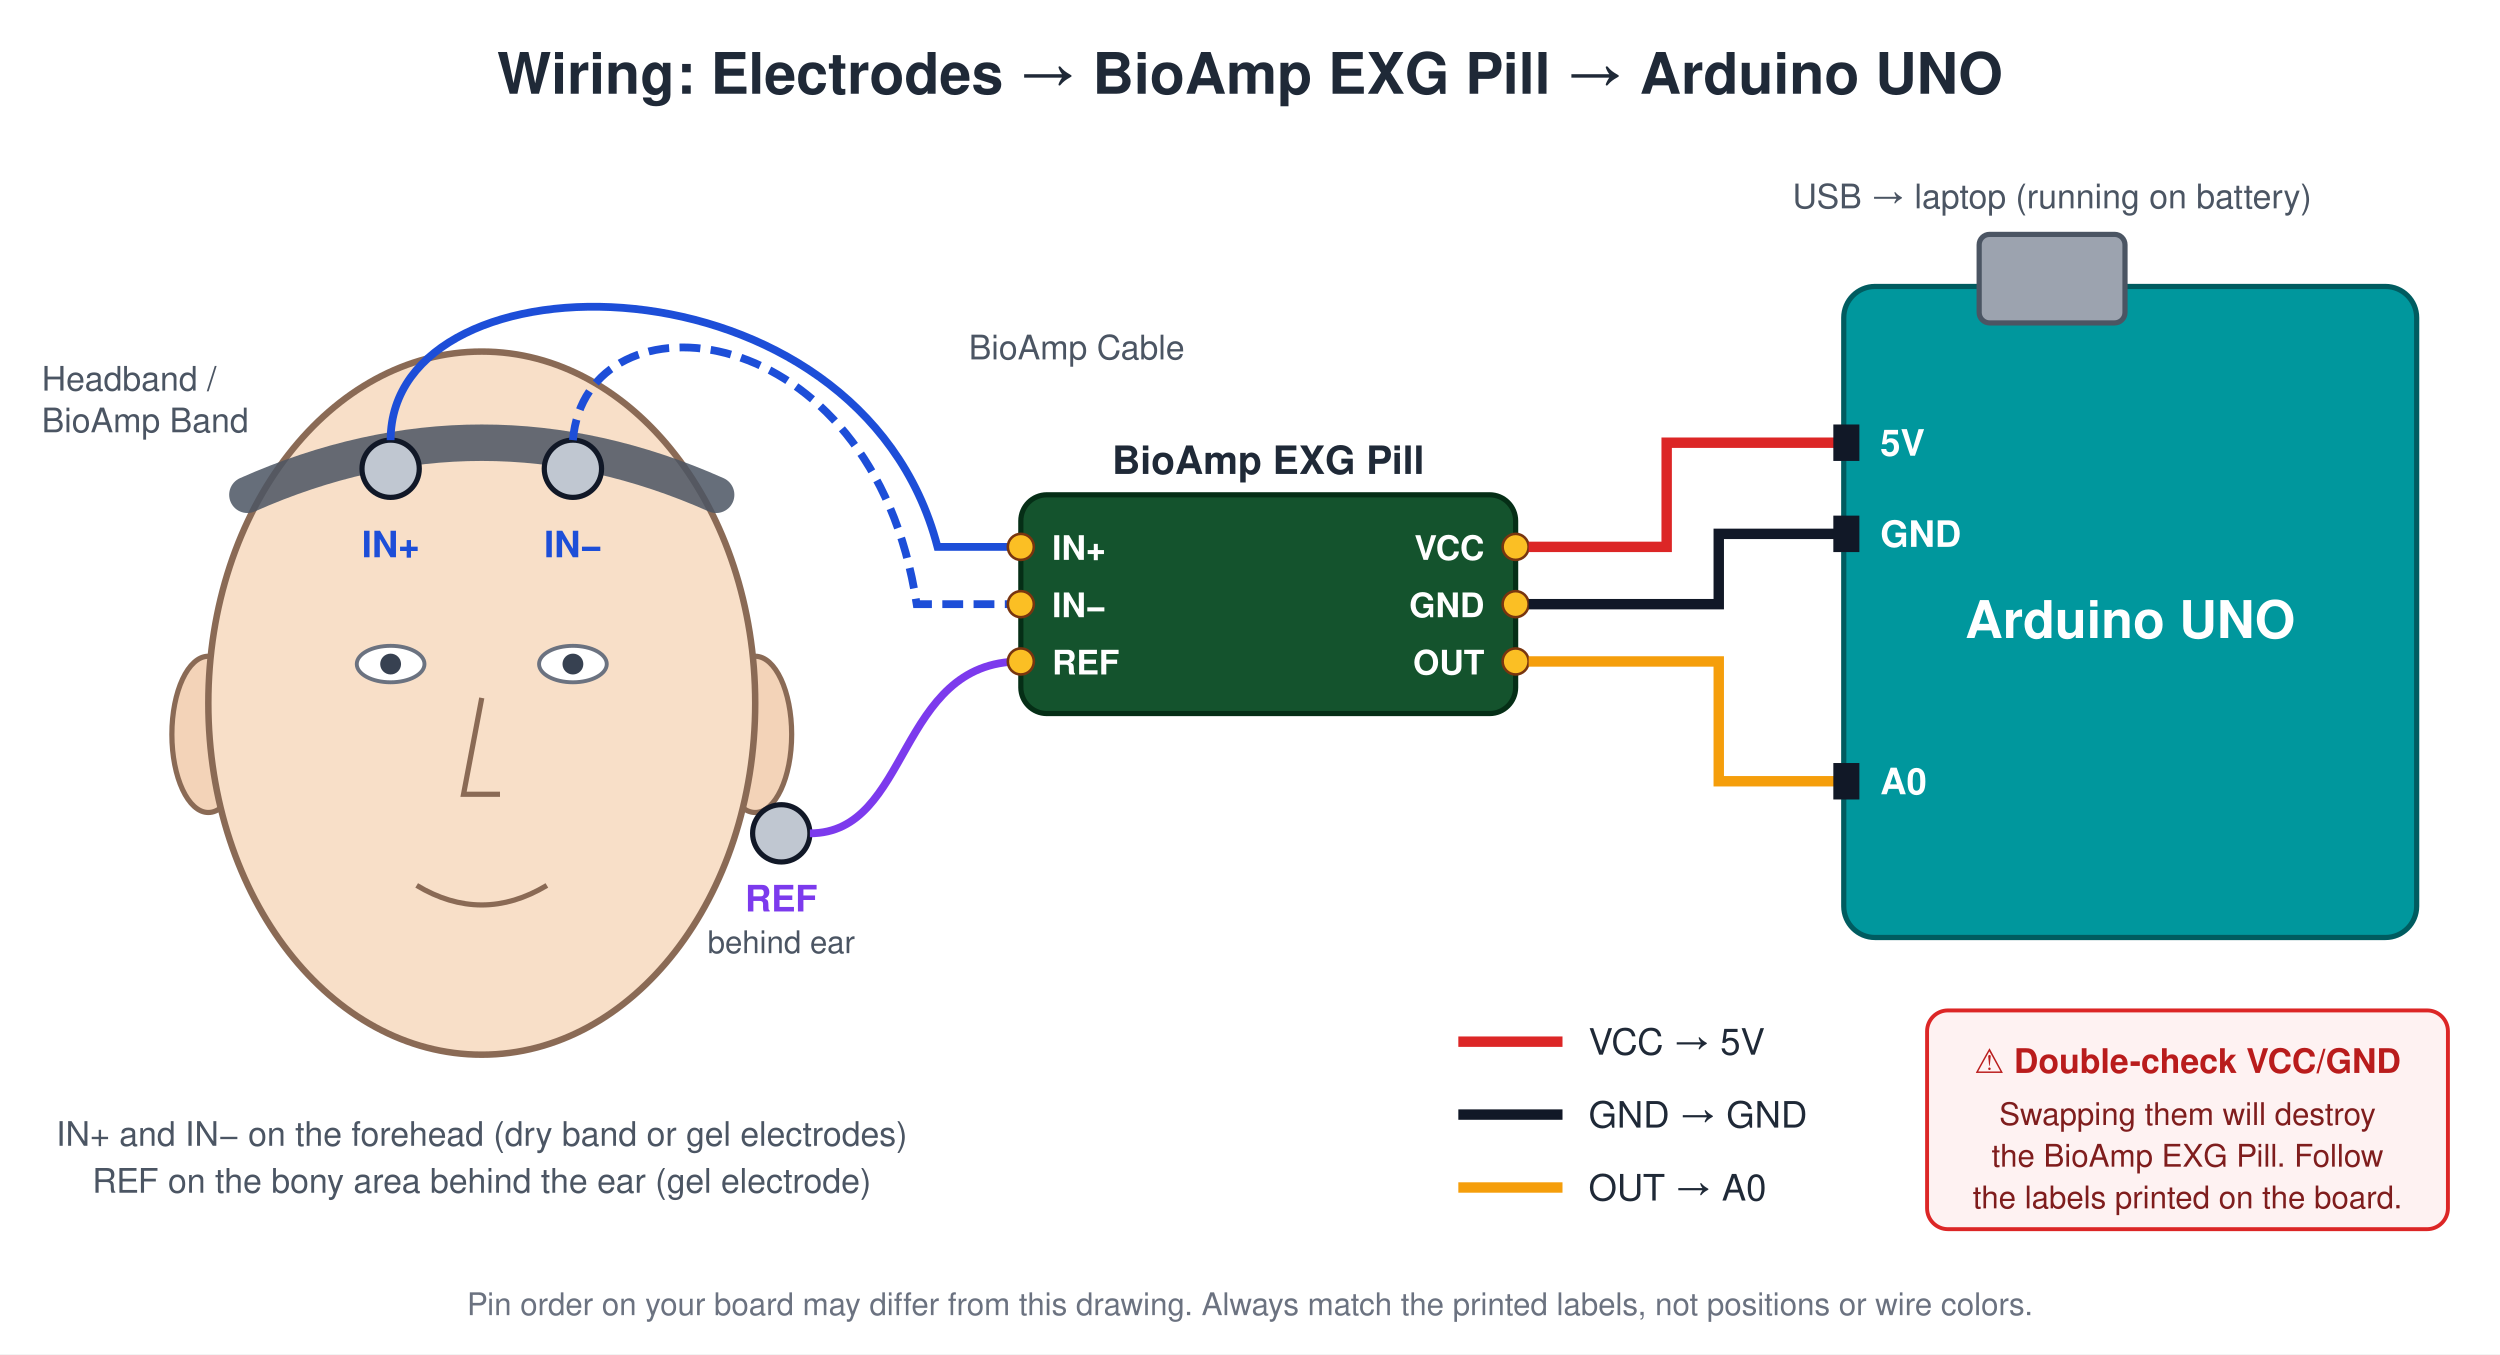
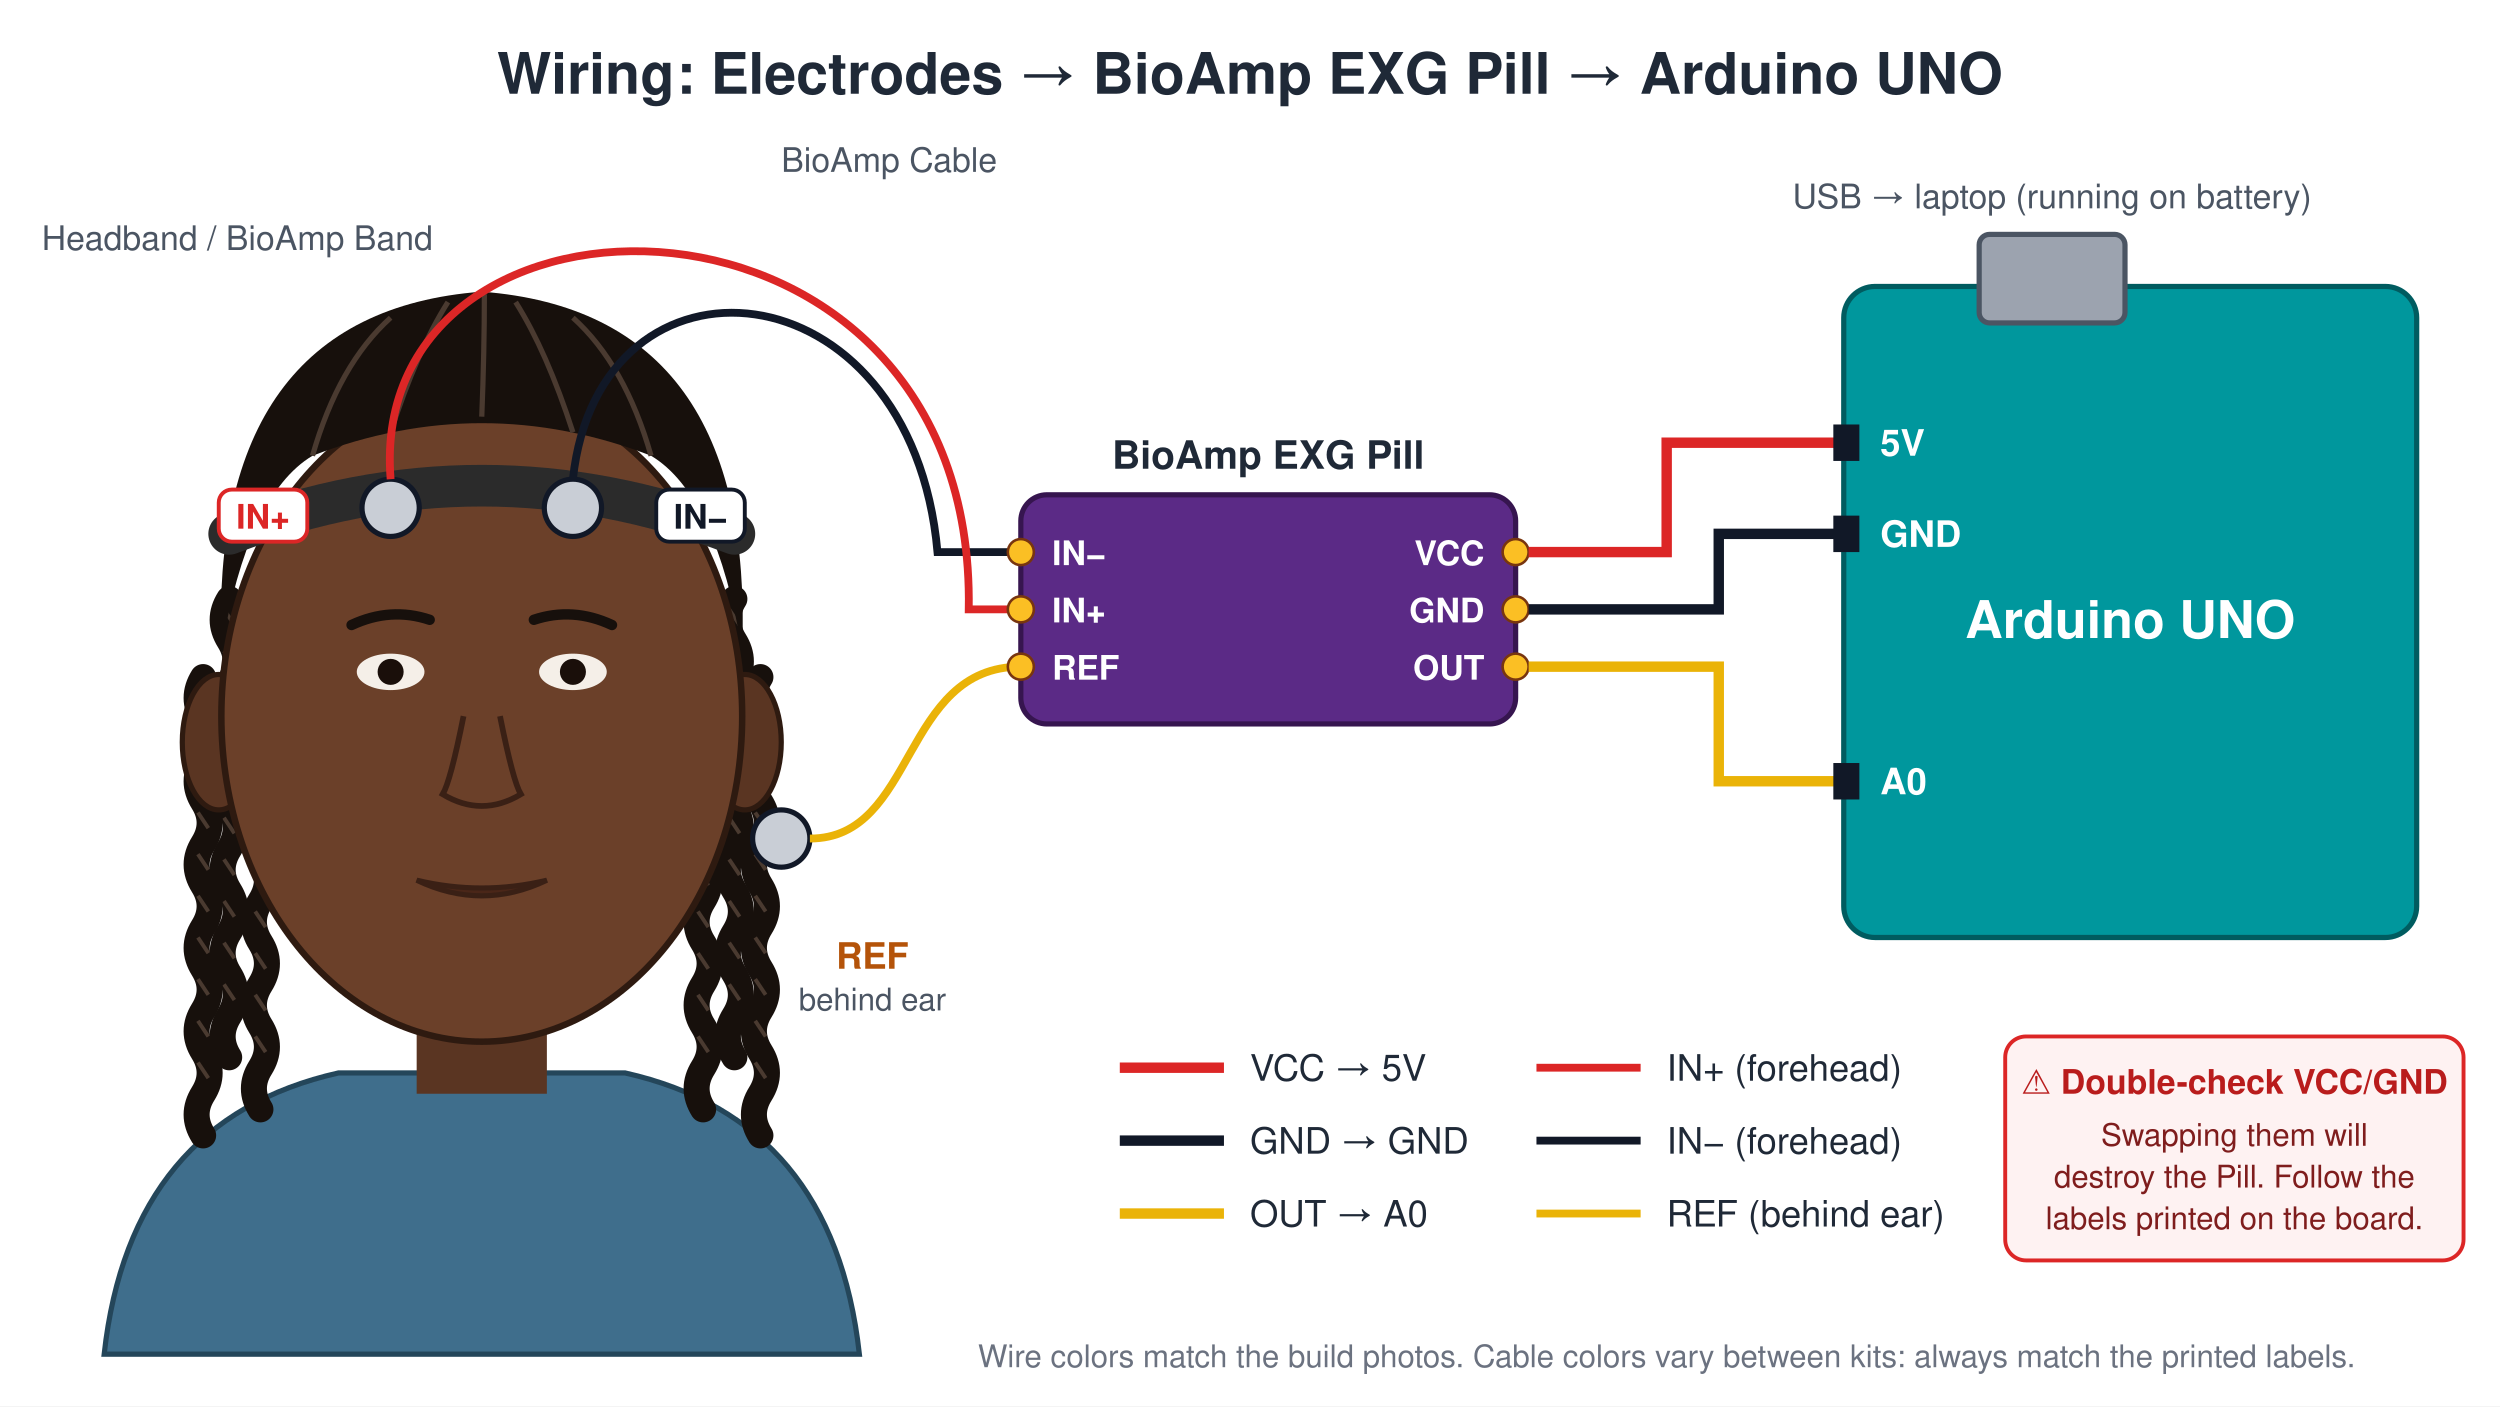
- <svg xmlns="http://www.w3.org/2000/svg" viewBox="0 0 960 520" width="960" height="520" font-family="Helvetica, Arial, sans-serif">
-   <rect width="960" height="520" fill="#ffffff" />
+ <svg xmlns="http://www.w3.org/2000/svg" viewBox="0 0 960 540" width="960" height="540" font-family="Helvetica, Arial, sans-serif">
+   <rect width="960" height="540" fill="#ffffff" />
  <text x="480" y="36" text-anchor="middle" font-size="22" font-weight="bold" fill="#1f2937">Wiring: Electrodes → BioAmp EXG Pill → Arduino UNO</text>
-   <ellipse cx="80" cy="282" rx="14" ry="30" fill="#f3d3b8" stroke="#8a6a55" stroke-width="2" />
-   <ellipse cx="290" cy="282" rx="14" ry="30" fill="#f3d3b8" stroke="#8a6a55" stroke-width="2" />
-   <ellipse cx="185" cy="270" rx="105" ry="135" fill="#f8dfc8" stroke="#8a6a55" stroke-width="2.5" />
-   <path d="M95 190 Q185 150 275 190" fill="none" stroke="#4b5563" stroke-width="14" stroke-linecap="round" opacity="0.85" />
-   <text x="16" y="150" font-size="13" fill="#4b5563">Headband /</text>
-   <text x="16" y="166" font-size="13" fill="#4b5563">BioAmp Band</text>
-   <ellipse cx="150" cy="255" rx="13" ry="7" fill="#fff" stroke="#6b7280" stroke-width="1.5" />
-   <ellipse cx="220" cy="255" rx="13" ry="7" fill="#fff" stroke="#6b7280" stroke-width="1.5" />
-   <circle cx="150" cy="255" r="4" fill="#374151" />
-   <circle cx="220" cy="255" r="4" fill="#374151" />
-   <path d="M185 268 L178 305 L192 305" fill="none" stroke="#8a6a55" stroke-width="2" />
-   <path d="M160 340 Q185 355 210 340" fill="none" stroke="#8a6a55" stroke-width="2" />
-   <circle cx="150" cy="180" r="11" fill="#c0c7d1" stroke="#111827" stroke-width="2" />
-   <circle cx="220" cy="180" r="11" fill="#c0c7d1" stroke="#111827" stroke-width="2" />
-   <circle cx="300" cy="320" r="11" fill="#c0c7d1" stroke="#111827" stroke-width="2" />
-   <text x="150" y="214" text-anchor="middle" font-size="14" font-weight="bold" fill="#1d4ed8">IN+</text>
-   <text x="220" y="214" text-anchor="middle" font-size="14" font-weight="bold" fill="#1d4ed8">IN−</text>
-   <text x="300" y="350" text-anchor="middle" font-size="14" font-weight="bold" fill="#7c3aed">REF</text>
-   <text x="300" y="366" text-anchor="middle" font-size="12" fill="#4b5563">behind ear</text>
-   <text x="185" y="440" text-anchor="middle" font-size="13" fill="#4b5563">IN+ and IN− on the forehead (dry band or gel electrodes)</text>
-   <text x="185" y="458" text-anchor="middle" font-size="13" fill="#4b5563">REF on the bony area behind the ear (gel electrode)</text>
-   <path d="M150 169 C150 95 330 95 360 210 L392 210" fill="none" stroke="#1d4ed8" stroke-width="3" />
-   <path d="M220 169 C225 110 335 120 352 232 L392 232" fill="none" stroke="#1d4ed8" stroke-width="3" stroke-dasharray="8 4" />
-   <path d="M311 320 C350 320 344 254 392 254" fill="none" stroke="#7c3aed" stroke-width="3" />
-   <text x="372" y="138" font-size="13" fill="#4b5563">BioAmp Cable</text>
-   <rect x="392" y="190" width="190" height="84" rx="10" fill="#14532d" stroke="#052e16" stroke-width="2" />
-   <text x="487" y="182" text-anchor="middle" font-size="15" font-weight="bold" fill="#1f2937">BioAmp EXG Pill</text>
+   <defs>
+     <g id="braid">
+       <path d="M0 0 q-5 8 0 16 q5 8 0 16 q-5 8 0 16 q5 8 0 16 q-5 8 0 16 q5 8 0 16 q-5 8 0 16 q5 8 0 16 q-5 8 0 16 q5 8 0 16 q-5 8 0 16" fill="none" stroke="#17100c" stroke-width="10" stroke-linecap="round" />
+       <path d="M-2 4 l4 6 M-2 20 l4 6 M-2 36 l4 6 M-2 52 l4 6 M-2 68 l4 6 M-2 84 l4 6 M-2 100 l4 6 M-2 116 l4 6 M-2 132 l4 6 M-2 148 l4 6" stroke="#4a3a30" stroke-width="1.5" />
+     </g>
+   </defs>
+   <path d="M40 520 Q50 430 130 412 L240 412 Q320 430 330 520 Z" fill="#3f6e8c" stroke="#24465a" stroke-width="2" />
+   <rect x="160" y="370" width="50" height="50" fill="#5a3522" />
+   <g>
+     <use href="#braid" x="88" y="230" />
+     <use href="#braid" x="100" y="250" />
+     <use href="#braid" x="78" y="260" />
+     <use href="#braid" x="282" y="230" />
+     <use href="#braid" x="270" y="250" />
+     <use href="#braid" x="292" y="260" />
+   </g>
+   <ellipse cx="84" cy="285" rx="14" ry="26" fill="#5a3522" stroke="#2e1a10" stroke-width="2" />
+   <ellipse cx="286" cy="285" rx="14" ry="26" fill="#5a3522" stroke="#2e1a10" stroke-width="2" />
+   <ellipse cx="185" cy="275" rx="100" ry="125" fill="#6b4029" stroke="#2e1a10" stroke-width="2.5" />
+   <path d="M85 250 Q80 120 185 112 Q290 120 285 250 Q275 190 250 175 Q185 150 120 175 Q95 190 85 250 Z" fill="#17100c" />
+   <g stroke="#4a3a30" stroke-width="2" fill="none">
+     <path d="M120 175 Q130 140 150 122" />
+     <path d="M150 166 Q160 135 172 116" />
+     <path d="M185 160 Q186 135 186 113" />
+     <path d="M220 166 Q210 135 198 116" />
+     <path d="M250 175 Q240 140 220 122" />
+   </g>
+   <path d="M88 205 Q185 168 282 205" fill="none" stroke="#2b2b2b" stroke-width="16" stroke-linecap="round" />
+   <path d="M135 240 Q150 233 165 238" stroke="#17100c" stroke-width="4" fill="none" stroke-linecap="round" />
+   <path d="M205 238 Q220 233 235 240" stroke="#17100c" stroke-width="4" fill="none" stroke-linecap="round" />
+   <ellipse cx="150" cy="258" rx="13" ry="7" fill="#f5efe8" />
+   <ellipse cx="220" cy="258" rx="13" ry="7" fill="#f5efe8" />
+   <circle cx="150" cy="258" r="5" fill="#1a0f0a" />
+   <circle cx="220" cy="258" r="5" fill="#1a0f0a" />
+   <path d="M178 275 Q173 300 170 305 Q185 314 200 305 Q197 300 192 275" fill="none" stroke="#3a2015" stroke-width="2.2" />
+   <path d="M160 338 Q185 350 210 338 Q185 344 160 338 Z" fill="#4a2618" stroke="#3a2015" stroke-width="2" />
+   <circle cx="150" cy="195" r="11" fill="#c9ced6" stroke="#111827" stroke-width="2" />
+   <circle cx="220" cy="195" r="11" fill="#c9ced6" stroke="#111827" stroke-width="2" />
+   <circle cx="300" cy="322" r="11" fill="#c9ced6" stroke="#111827" stroke-width="2" />
+   <rect x="112" y="226" width="34" height="20" rx="5" fill="#ffffff" stroke="#dc2626" stroke-width="1.5" transform="translate(-28 -38)" />
+   <text x="101" y="203" text-anchor="middle" font-size="13" font-weight="bold" fill="#dc2626">IN+</text>
+   <rect x="252" y="188" width="34" height="20" rx="5" fill="#ffffff" stroke="#111827" stroke-width="1.5" />
+   <text x="269" y="203" text-anchor="middle" font-size="13" font-weight="bold" fill="#111827">IN−</text>
+   <text x="335" y="372" text-anchor="middle" font-size="14" font-weight="bold" fill="#b45309">REF</text>
+   <text x="335" y="388" text-anchor="middle" font-size="12" fill="#4b5563">behind ear</text>
+   <text x="16" y="96" font-size="13" fill="#4b5563">Headband / BioAmp Band</text>
+   <path d="M220 184 C230 90 350 100 360 212 L392 212" fill="none" stroke="#111827" stroke-width="3" />
+   <path d="M150 184 C140 60 375 60 372 234 L392 234" fill="none" stroke="#dc2626" stroke-width="3" />
+   <path d="M311 322 C352 322 346 256 392 256" fill="none" stroke="#eab308" stroke-width="3" />
+   <text x="300" y="66" font-size="13" fill="#4b5563">BioAmp Cable</text>
+   <rect x="392" y="190" width="190" height="88" rx="10" fill="#5b2a86" stroke="#36154f" stroke-width="2" />
+   <text x="487" y="180" text-anchor="middle" font-size="15" font-weight="bold" fill="#1f2937">BioAmp EXG Pill</text>
  <g font-size="13" font-weight="bold" fill="#ffffff">
-     <text x="404" y="215">IN+</text>
-     <text x="404" y="237">IN−</text>
-     <text x="404" y="259">REF</text>
-     <text x="570" y="215" text-anchor="end">VCC</text>
-     <text x="570" y="237" text-anchor="end">GND</text>
-     <text x="570" y="259" text-anchor="end">OUT</text>
+     <text x="404" y="217">IN−</text>
+     <text x="404" y="239">IN+</text>
+     <text x="404" y="261">REF</text>
+     <text x="570" y="217" text-anchor="end">VCC</text>
+     <text x="570" y="239" text-anchor="end">GND</text>
+     <text x="570" y="261" text-anchor="end">OUT</text>
  </g>
  <g fill="#fbbf24" stroke="#78350f" stroke-width="1">
-     <circle cx="392" cy="210" r="5" />
-     <circle cx="392" cy="232" r="5" />
-     <circle cx="392" cy="254" r="5" />
-     <circle cx="582" cy="210" r="5" />
-     <circle cx="582" cy="232" r="5" />
-     <circle cx="582" cy="254" r="5" />
+     <circle cx="392" cy="212" r="5" />
+     <circle cx="392" cy="234" r="5" />
+     <circle cx="392" cy="256" r="5" />
+     <circle cx="582" cy="212" r="5" />
+     <circle cx="582" cy="234" r="5" />
+     <circle cx="582" cy="256" r="5" />
  </g>
-   <path d="M587 210 L640 210 L640 170 L708 170" fill="none" stroke="#dc2626" stroke-width="4" />
-   <path d="M587 232 L660 232 L660 205 L708 205" fill="none" stroke="#111827" stroke-width="4" />
-   <path d="M587 254 L660 254 L660 300 L708 300" fill="none" stroke="#f59e0b" stroke-width="4" />
+   <path d="M587 212 L640 212 L640 170 L708 170" fill="none" stroke="#dc2626" stroke-width="4" />
+   <path d="M587 234 L660 234 L660 205 L708 205" fill="none" stroke="#111827" stroke-width="4" />
+   <path d="M587 256 L660 256 L660 300 L708 300" fill="none" stroke="#eab308" stroke-width="4" />
  <rect x="708" y="110" width="220" height="250" rx="12" fill="#00979d" stroke="#005c60" stroke-width="2" />
  <rect x="760" y="90" width="56" height="34" rx="4" fill="#9ca3af" stroke="#4b5563" stroke-width="2" />
  <text x="818" y="245" text-anchor="middle" font-size="20" font-weight="bold" fill="#ffffff">Arduino UNO</text>
  <g fill="#111827">
    <rect x="704" y="163" width="10" height="14" />
    <rect x="704" y="198" width="10" height="14" />
    <rect x="704" y="293" width="10" height="14" />
  </g>
  <g font-size="14" font-weight="bold" fill="#ffffff">
    <text x="722" y="175">5V</text>
    <text x="722" y="210">GND</text>
    <text x="722" y="305">A0</text>
  </g>
  <text x="788" y="80" text-anchor="middle" font-size="13" fill="#4b5563">USB → laptop (running on battery)</text>
  <g font-size="14" fill="#1f2937">
-     <line x1="560" y1="400" x2="600" y2="400" stroke="#dc2626" stroke-width="4" />
-     <text x="610" y="405">VCC → 5V</text>
-     <line x1="560" y1="428" x2="600" y2="428" stroke="#111827" stroke-width="4" />
-     <text x="610" y="433">GND → GND</text>
-     <line x1="560" y1="456" x2="600" y2="456" stroke="#f59e0b" stroke-width="4" />
-     <text x="610" y="461">OUT → A0</text>
+     <line x1="430" y1="410" x2="470" y2="410" stroke="#dc2626" stroke-width="4" />
+     <text x="480" y="415">VCC → 5V</text>
+     <line x1="430" y1="438" x2="470" y2="438" stroke="#111827" stroke-width="4" />
+     <text x="480" y="443">GND → GND</text>
+     <line x1="430" y1="466" x2="470" y2="466" stroke="#eab308" stroke-width="4" />
+     <text x="480" y="471">OUT → A0</text>
+     <line x1="590" y1="410" x2="630" y2="410" stroke="#dc2626" stroke-width="3" />
+     <text x="640" y="415">IN+ (forehead)</text>
+     <line x1="590" y1="438" x2="630" y2="438" stroke="#111827" stroke-width="3" />
+     <text x="640" y="443">IN− (forehead)</text>
+     <line x1="590" y1="466" x2="630" y2="466" stroke="#eab308" stroke-width="3" />
+     <text x="640" y="471">REF (behind ear)</text>
  </g>
-   <rect x="740" y="388" width="200" height="84" rx="8" fill="#fef2f2" stroke="#dc2626" stroke-width="1.5" />
-   <text x="840" y="412" text-anchor="middle" font-size="13" font-weight="bold" fill="#b91c1c">⚠ Double-check VCC/GND</text>
-   <text x="840" y="432" text-anchor="middle" font-size="12" fill="#7f1d1d">Swapping them will destroy</text>
-   <text x="840" y="448" text-anchor="middle" font-size="12" fill="#7f1d1d">the BioAmp EXG Pill. Follow</text>
-   <text x="840" y="464" text-anchor="middle" font-size="12" fill="#7f1d1d">the labels printed on the board.</text>
-   <text x="480" y="505" text-anchor="middle" font-size="12" fill="#6b7280">Pin order on your board may differ from this drawing. Always match the printed labels, not positions or wire colors.</text>
+   <rect x="770" y="398" width="176" height="86" rx="8" fill="#fef2f2" stroke="#dc2626" stroke-width="1.5" />
+   <text x="858" y="420" text-anchor="middle" font-size="13" font-weight="bold" fill="#b91c1c">⚠ Double-check VCC/GND</text>
+   <text x="858" y="440" text-anchor="middle" font-size="12" fill="#7f1d1d">Swapping them will</text>
+   <text x="858" y="456" text-anchor="middle" font-size="12" fill="#7f1d1d">destroy the Pill. Follow the</text>
+   <text x="858" y="472" text-anchor="middle" font-size="12" fill="#7f1d1d">labels printed on the board.</text>
+   <text x="640" y="525" text-anchor="middle" font-size="12" fill="#6b7280">Wire colors match the build photos. Cable colors vary between kits: always match the printed labels.</text>
</svg>
